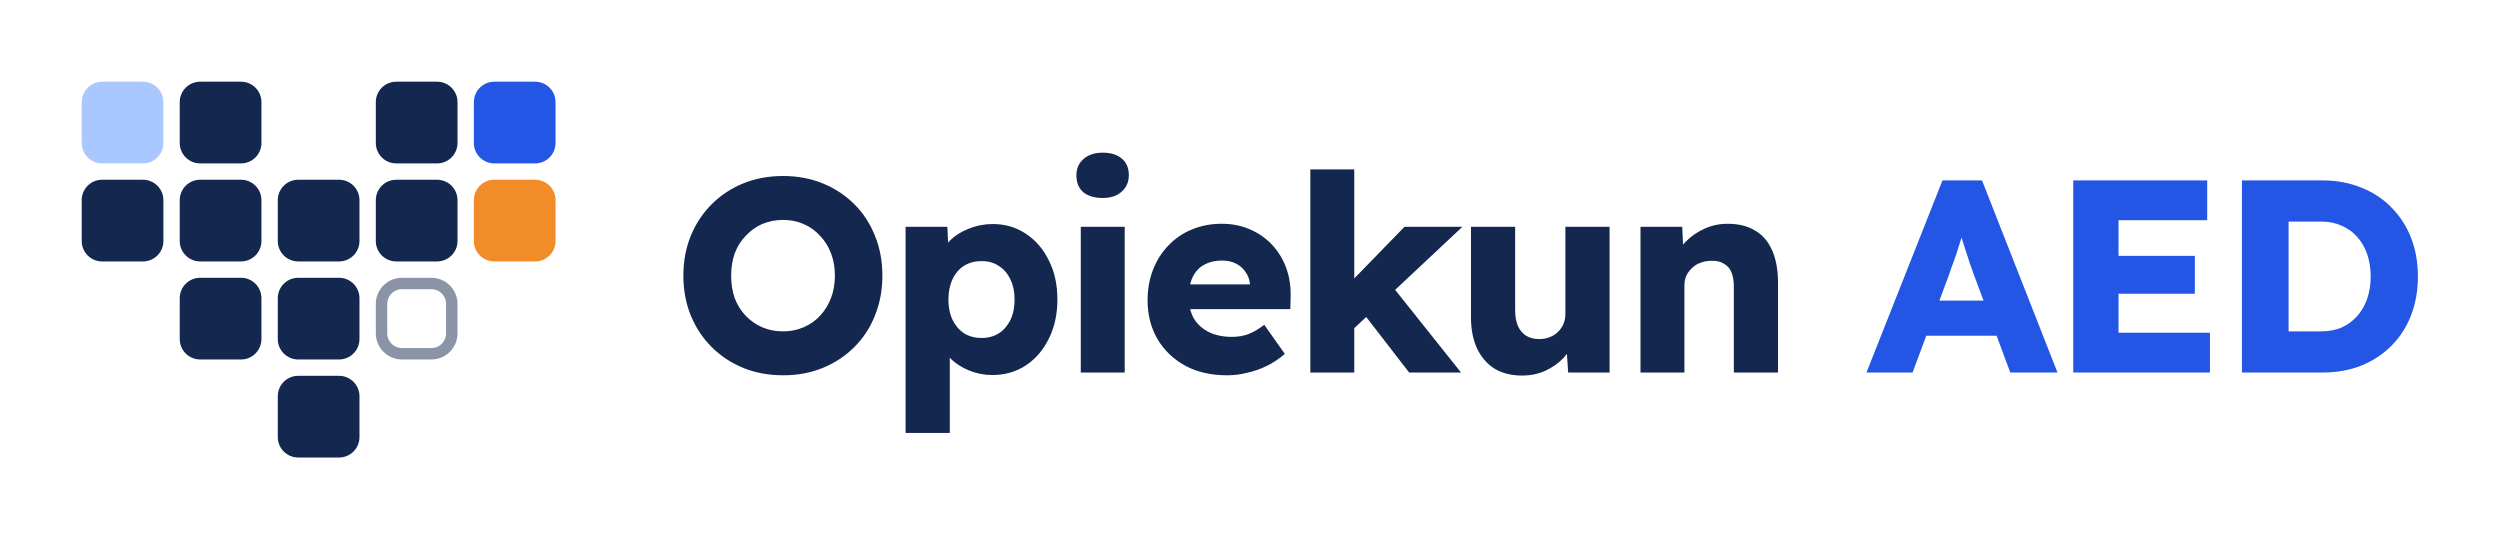
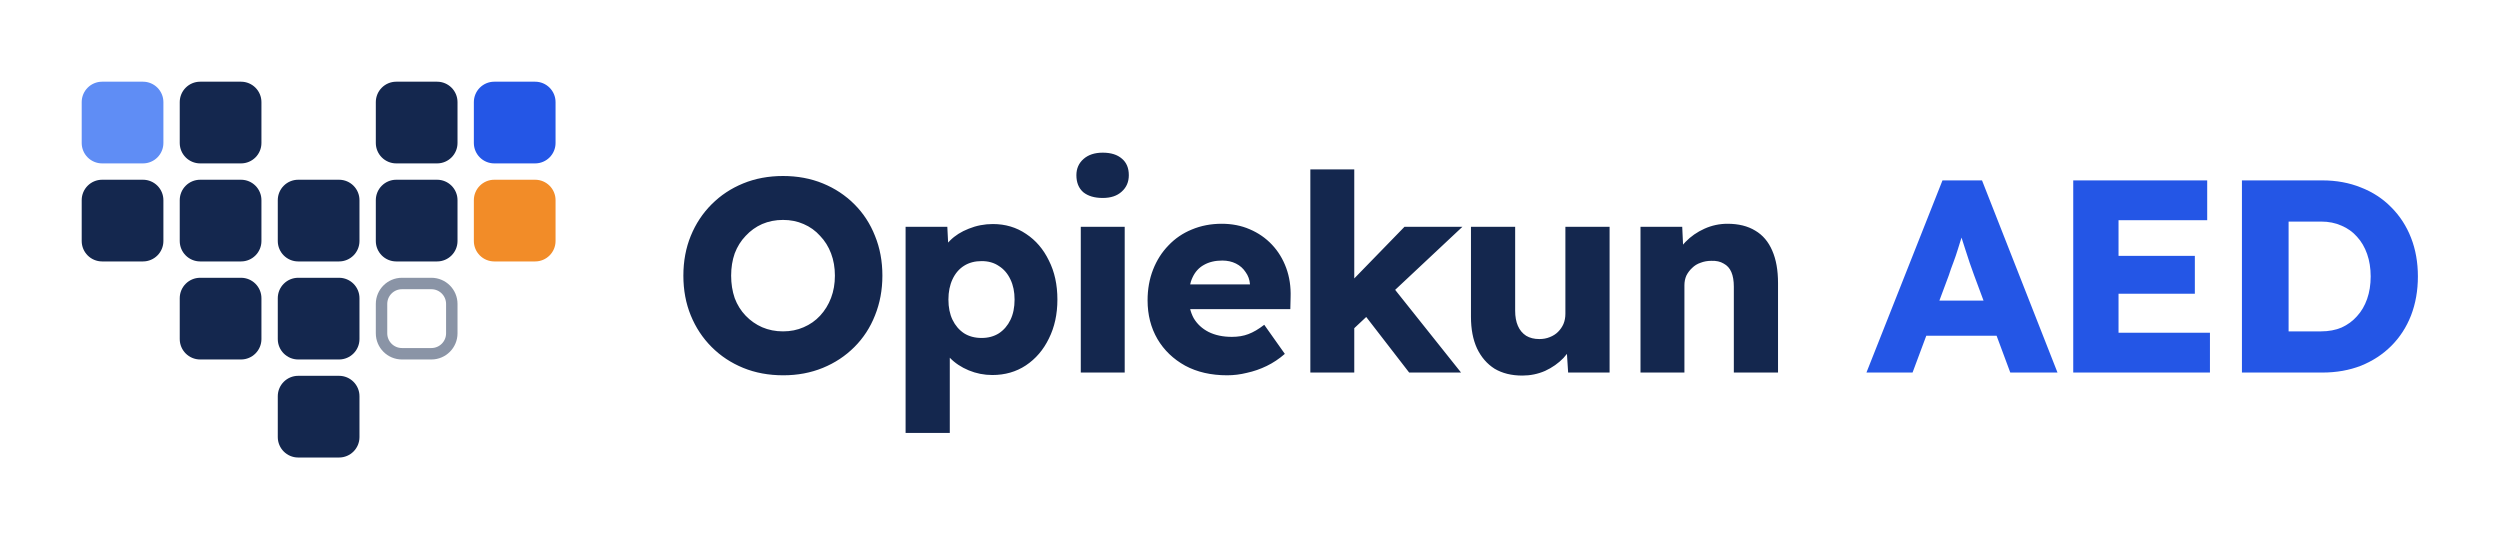
<svg xmlns="http://www.w3.org/2000/svg" width="1020" height="220" viewBox="-30 -10 1020 220" fill="none">
  <g>
    <g>
      <g>
        <g>
-           <path d="M28.334 23.333H11.667C7.064 23.333 3.333 27.064 3.333 31.667V48.333C3.333 52.936 7.064 56.667 11.667 56.667H28.334C32.936 56.667 36.667 52.936 36.667 48.333V31.667C36.667 27.064 32.936 23.333 28.334 23.333Z" fill="#A9C8FF" />
+           <path d="M28.334 23.333H11.667C7.064 23.333 3.333 27.064 3.333 31.667V48.333C3.333 52.936 7.064 56.667 11.667 56.667H28.334C32.936 56.667 36.667 52.936 36.667 48.333V31.667C36.667 27.064 32.936 23.333 28.334 23.333Z" fill="#5F8DF5" />
          <path d="M68.334 23.333H51.667C47.065 23.333 43.334 27.064 43.334 31.667V48.333C43.334 52.936 47.065 56.667 51.667 56.667H68.334C72.936 56.667 76.667 52.936 76.667 48.333V31.667C76.667 27.064 72.936 23.333 68.334 23.333Z" fill="#14274E" />
          <path d="M148.333 23.333H131.667C127.064 23.333 123.333 27.064 123.333 31.667V48.333C123.333 52.936 127.064 56.667 131.667 56.667H148.333C152.936 56.667 156.667 52.936 156.667 48.333V31.667C156.667 27.064 152.936 23.333 148.333 23.333Z" fill="#14274E" />
          <path d="M188.333 23.333H171.667C167.064 23.333 163.333 27.064 163.333 31.667V48.333C163.333 52.936 167.064 56.667 171.667 56.667H188.333C192.936 56.667 196.667 52.936 196.667 48.333V31.667C196.667 27.064 192.936 23.333 188.333 23.333Z" fill="#2456E6" />
          <path d="M28.334 63.333H11.667C7.064 63.333 3.333 67.064 3.333 71.667V88.333C3.333 92.936 7.064 96.667 11.667 96.667H28.334C32.936 96.667 36.667 92.936 36.667 88.333V71.667C36.667 67.064 32.936 63.333 28.334 63.333Z" fill="#14274E" />
          <path d="M68.334 63.333H51.667C47.065 63.333 43.334 67.064 43.334 71.667V88.333C43.334 92.936 47.065 96.667 51.667 96.667H68.334C72.936 96.667 76.667 92.936 76.667 88.333V71.667C76.667 67.064 72.936 63.333 68.334 63.333Z" fill="#14274E" />
          <path d="M108.333 63.333H91.667C87.064 63.333 83.334 67.064 83.334 71.667V88.333C83.334 92.936 87.064 96.667 91.667 96.667H108.333C112.936 96.667 116.667 92.936 116.667 88.333V71.667C116.667 67.064 112.936 63.333 108.333 63.333Z" fill="#14274E" />
          <path d="M148.333 63.333H131.667C127.064 63.333 123.333 67.064 123.333 71.667V88.333C123.333 92.936 127.064 96.667 131.667 96.667H148.333C152.936 96.667 156.667 92.936 156.667 88.333V71.667C156.667 67.064 152.936 63.333 148.333 63.333Z" fill="#14274E" />
          <path d="M188.333 63.333H171.667C167.064 63.333 163.333 67.064 163.333 71.667V88.333C163.333 92.936 167.064 96.667 171.667 96.667H188.333C192.936 96.667 196.667 92.936 196.667 88.333V71.667C196.667 67.064 192.936 63.333 188.333 63.333Z" fill="#F28C28" />
          <path d="M68.334 103.333H51.667C47.065 103.333 43.334 107.064 43.334 111.667V128.333C43.334 132.936 47.065 136.667 51.667 136.667H68.334C72.936 136.667 76.667 132.936 76.667 128.333V111.667C76.667 107.064 72.936 103.333 68.334 103.333Z" fill="#14274E" />
          <path d="M108.333 103.333H91.667C87.064 103.333 83.334 107.064 83.334 111.667V128.333C83.334 132.936 87.064 136.667 91.667 136.667H108.333C112.936 136.667 116.667 132.936 116.667 128.333V111.667C116.667 107.064 112.936 103.333 108.333 103.333Z" fill="#14274E" />
          <path d="M134 105.667H146C150.602 105.667 154.333 109.398 154.333 114V126C154.333 130.602 150.602 134.333 146 134.333H134C129.397 134.333 125.667 130.602 125.667 126V114C125.667 109.398 129.397 105.667 134 105.667Z" stroke-width="4.667" stroke="#8A94A6" />
          <path d="M108.333 143.333H91.667C87.064 143.333 83.334 147.064 83.334 151.667V168.333C83.334 172.936 87.064 176.667 91.667 176.667H108.333C112.936 176.667 116.667 172.936 116.667 168.333V151.667C116.667 147.064 112.936 143.333 108.333 143.333Z" fill="#14274E" />
        </g>
      </g>
      <g>
        <path d="M289.584 143.12C283.611 143.12 278.16 142.112 273.232 140.096C268.304 138.08 264.011 135.243 260.352 131.584C256.693 127.925 253.856 123.632 251.84 118.704C249.824 113.776 248.816 108.363 248.816 102.464C248.816 96.565 249.824 91.152 251.84 86.224C253.856 81.296 256.693 77.003 260.352 73.344C264.011 69.685 268.304 66.848 273.232 64.832C278.16 62.816 283.573 61.808 289.472 61.808C295.371 61.808 300.784 62.816 305.712 64.832C310.64 66.848 314.933 69.685 318.592 73.344C322.251 77.003 325.051 81.296 326.992 86.224C329.008 91.152 330.016 96.565 330.016 102.464C330.016 108.288 329.008 113.701 326.992 118.704C325.051 123.632 322.251 127.925 318.592 131.584C314.933 135.243 310.64 138.08 305.712 140.096C300.784 142.112 295.408 143.12 289.584 143.12ZM289.472 125.2C292.533 125.2 295.333 124.64 297.872 123.52C300.485 122.4 302.725 120.832 304.592 118.816C306.533 116.725 308.027 114.299 309.072 111.536C310.117 108.773 310.64 105.749 310.64 102.464C310.64 99.179 310.117 96.155 309.072 93.392C308.027 90.629 306.533 88.24 304.592 86.224C302.725 84.133 300.485 82.528 297.872 81.408C295.333 80.288 292.533 79.728 289.472 79.728C286.411 79.728 283.573 80.288 280.96 81.408C278.421 82.528 276.181 84.133 274.24 86.224C272.299 88.24 270.805 90.629 269.76 93.392C268.789 96.155 268.304 99.179 268.304 102.464C268.304 105.749 268.789 108.811 269.76 111.648C270.805 114.411 272.299 116.8 274.24 118.816C276.181 120.832 278.421 122.4 280.96 123.52C283.573 124.64 286.411 125.2 289.472 125.2ZM339.483 166.64V82.528H356.507L357.179 95.856L353.819 94.848C354.341 92.384 355.611 90.144 357.627 88.128C359.643 86.112 362.181 84.507 365.243 83.312C368.379 82.043 371.664 81.408 375.099 81.408C380.176 81.408 384.693 82.752 388.651 85.44C392.608 88.053 395.707 91.675 397.947 96.304C400.261 100.859 401.419 106.16 401.419 112.208C401.419 118.181 400.261 123.483 397.947 128.112C395.707 132.741 392.571 136.4 388.539 139.088C384.581 141.701 380.027 143.008 374.875 143.008C371.515 143.008 368.304 142.373 365.243 141.104C362.181 139.835 359.605 138.117 357.515 135.952C355.424 133.787 354.043 131.435 353.371 128.896L357.515 127.328V166.64H339.483ZM370.507 127.888C373.195 127.888 375.547 127.253 377.563 125.984C379.579 124.64 381.147 122.811 382.267 120.496C383.387 118.181 383.947 115.419 383.947 112.208C383.947 109.072 383.387 106.347 382.267 104.032C381.147 101.643 379.579 99.813 377.563 98.544C375.621 97.2 373.269 96.528 370.507 96.528C367.744 96.528 365.355 97.163 363.339 98.432C361.323 99.701 359.755 101.531 358.635 103.92C357.515 106.309 356.955 109.072 356.955 112.208C356.955 115.419 357.515 118.181 358.635 120.496C359.755 122.811 361.323 124.64 363.339 125.984C365.355 127.253 367.744 127.888 370.507 127.888ZM410.959 142V82.528H428.879V142H410.959ZM419.919 70.768C416.559 70.768 413.908 69.984 411.967 68.416C410.1 66.773 409.167 64.459 409.167 61.472C409.167 58.784 410.137 56.581 412.079 54.864C414.02 53.147 416.633 52.288 419.919 52.288C423.279 52.288 425.892 53.109 427.759 54.752C429.625 56.32 430.559 58.56 430.559 61.472C430.559 64.235 429.588 66.475 427.647 68.192C425.78 69.909 423.204 70.768 419.919 70.768ZM470.692 143.12C464.122 143.12 458.41 141.813 453.556 139.2C448.703 136.512 444.932 132.891 442.244 128.336C439.556 123.707 438.212 118.443 438.212 112.544C438.212 107.989 438.959 103.808 440.452 100C441.946 96.192 444.036 92.907 446.724 90.144C449.412 87.307 452.586 85.141 456.244 83.648C459.978 82.08 464.047 81.296 468.452 81.296C472.634 81.296 476.442 82.043 479.876 83.536C483.386 85.029 486.41 87.12 488.948 89.808C491.487 92.496 493.428 95.669 494.772 99.328C496.116 102.987 496.714 106.981 496.564 111.312L496.452 116.128H449.076L446.5 106.048H481.892L479.988 108.176V105.936C479.839 104.069 479.242 102.427 478.196 101.008C477.226 99.515 475.919 98.357 474.276 97.536C472.634 96.715 470.767 96.304 468.676 96.304C465.764 96.304 463.263 96.901 461.172 98.096C459.156 99.216 457.626 100.896 456.58 103.136C455.535 105.301 455.012 107.989 455.012 111.2C455.012 114.485 455.684 117.36 457.028 119.824C458.447 122.213 460.463 124.08 463.076 125.424C465.764 126.768 468.938 127.44 472.596 127.44C475.135 127.44 477.375 127.067 479.316 126.32C481.332 125.573 483.498 124.304 485.812 122.512L494.212 134.384C491.898 136.4 489.434 138.043 486.82 139.312C484.207 140.581 481.519 141.515 478.756 142.112C476.068 142.784 473.38 143.12 470.692 143.12ZM521.869 124.528L515.261 111.088L543.037 82.528H566.669L521.869 124.528ZM504.621 142V59.12H522.541V142H504.621ZM544.941 142L523.997 114.896L536.653 105.04L566.109 142H544.941ZM591.096 143.232C586.691 143.232 582.92 142.299 579.784 140.432C576.723 138.491 574.333 135.728 572.616 132.144C570.973 128.56 570.152 124.267 570.152 119.264V82.528H588.184V116.8C588.184 119.189 588.557 121.243 589.304 122.96C590.051 124.677 591.171 126.021 592.664 126.992C594.157 127.888 595.949 128.336 598.04 128.336C599.608 128.336 601.027 128.075 602.296 127.552C603.64 127.029 604.76 126.32 605.656 125.424C606.627 124.453 607.373 123.371 607.896 122.176C608.419 120.907 608.68 119.525 608.68 118.032V82.528H626.712V142H609.8L609.016 129.792L612.376 128.448C611.48 131.285 609.987 133.824 607.896 136.064C605.805 138.229 603.304 139.984 600.392 141.328C597.48 142.597 594.381 143.232 591.096 143.232ZM639.323 142V82.528H656.347L656.907 94.624L653.323 95.968C654.145 93.28 655.601 90.853 657.691 88.688C659.857 86.448 662.433 84.656 665.419 83.312C668.406 81.968 671.542 81.296 674.827 81.296C679.307 81.296 683.078 82.229 686.139 84.096C689.201 85.888 691.515 88.613 693.083 92.272C694.651 95.856 695.435 100.261 695.435 105.488V142H677.403V106.944C677.403 104.555 677.067 102.576 676.395 101.008C675.723 99.44 674.678 98.283 673.259 97.536C671.915 96.715 670.235 96.341 668.219 96.416C666.651 96.416 665.195 96.677 663.851 97.2C662.507 97.648 661.35 98.357 660.379 99.328C659.409 100.224 658.625 101.269 658.027 102.464C657.505 103.659 657.243 104.965 657.243 106.384V142H648.395C646.305 142 644.513 142 643.019 142C641.526 142 640.294 142 639.323 142Z" fill="#14274E" />
        <path d="M731.508 142L762.532 63.6H778.66L809.46 142H790.196L775.412 102.24C774.815 100.672 774.217 98.992 773.62 97.2C773.023 95.408 772.425 93.579 771.828 91.712C771.231 89.771 770.633 87.904 770.036 86.112C769.513 84.245 769.065 82.528 768.692 80.96L772.052 80.848C771.604 82.715 771.081 84.544 770.484 86.336C769.961 88.128 769.401 89.92 768.804 91.712C768.281 93.429 767.684 95.184 767.012 96.976C766.34 98.693 765.705 100.485 765.108 102.352L750.324 142H731.508ZM746.292 126.992L752.228 112.656H788.292L794.116 126.992H746.292ZM815.882 142V63.6H870.538V79.84H834.362V125.76H871.658V142H815.882ZM824.842 109.856V94.4H865.498V109.856H824.842ZM884.709 142V63.6H917.525C923.274 63.6 928.539 64.571 933.317 66.512C938.096 68.379 942.203 71.067 945.637 74.576C949.146 78.085 951.834 82.229 953.701 87.008C955.568 91.787 956.501 97.051 956.501 102.8C956.501 108.549 955.568 113.851 953.701 118.704C951.834 123.483 949.146 127.627 945.637 131.136C942.203 134.571 938.096 137.259 933.317 139.2C928.539 141.067 923.274 142 917.525 142H884.709ZM903.749 129.008L901.173 125.2H916.965C920.101 125.2 922.901 124.677 925.365 123.632C927.829 122.512 929.92 120.981 931.637 119.04C933.429 117.099 934.81 114.747 935.781 111.984C936.752 109.221 937.237 106.16 937.237 102.8C937.237 99.44 936.752 96.379 935.781 93.616C934.81 90.853 933.429 88.501 931.637 86.56C929.92 84.619 927.829 83.125 925.365 82.08C922.901 80.96 920.101 80.4 916.965 80.4H900.837L903.749 76.816V129.008Z" fill="#2456E6" />
      </g>
    </g>
  </g>
</svg>
